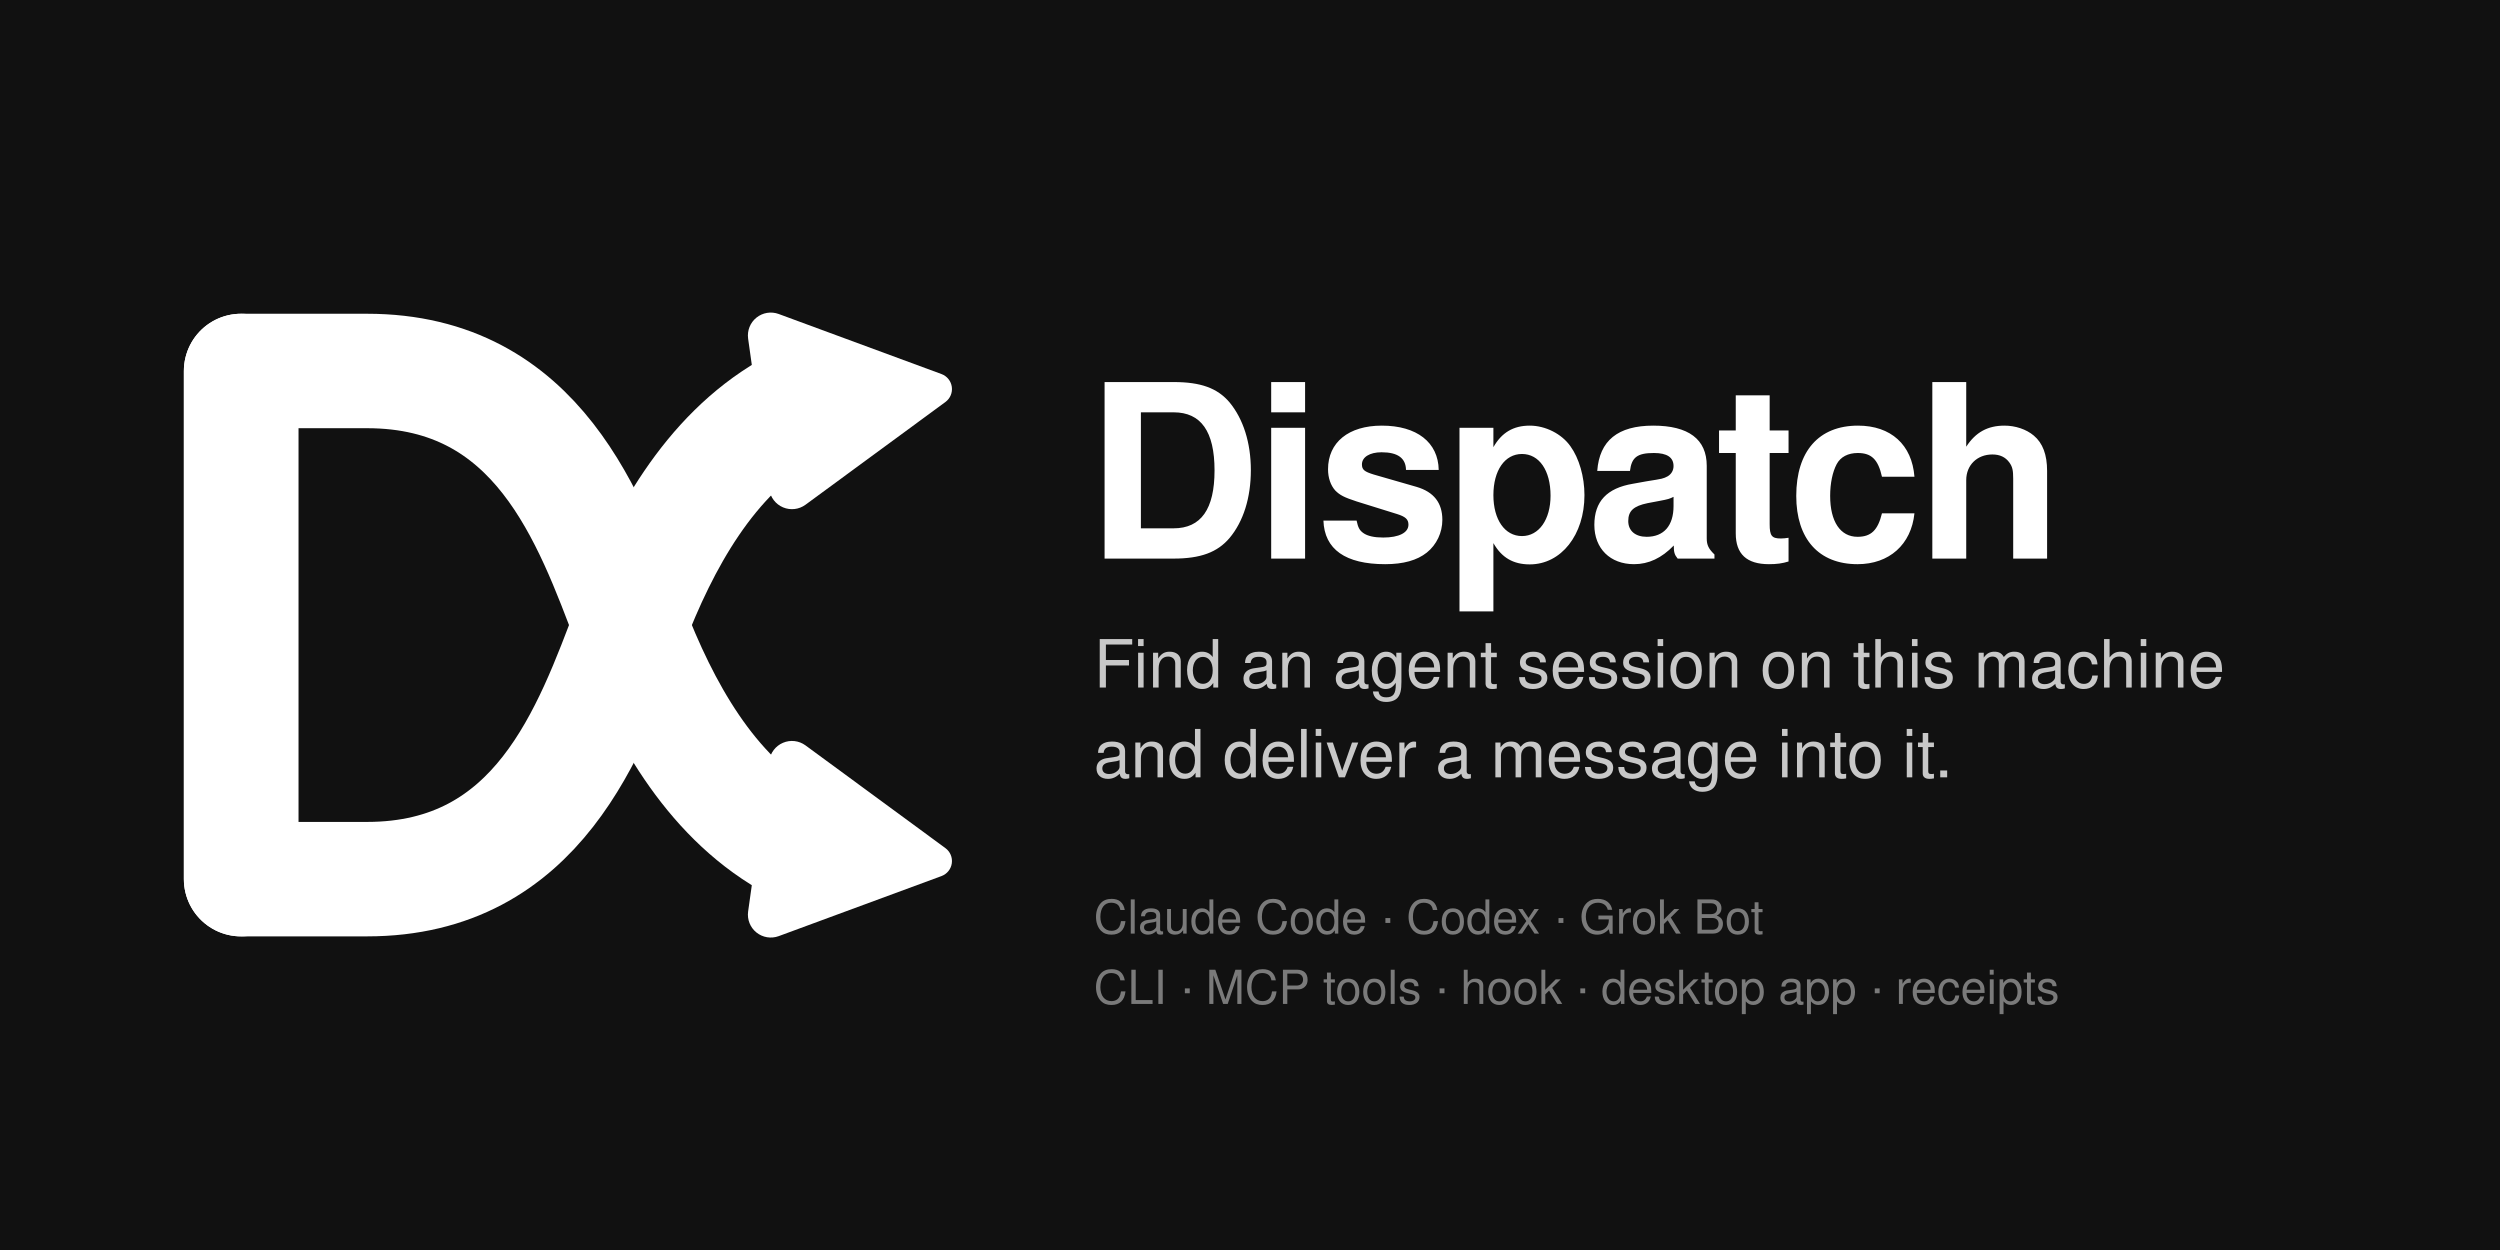
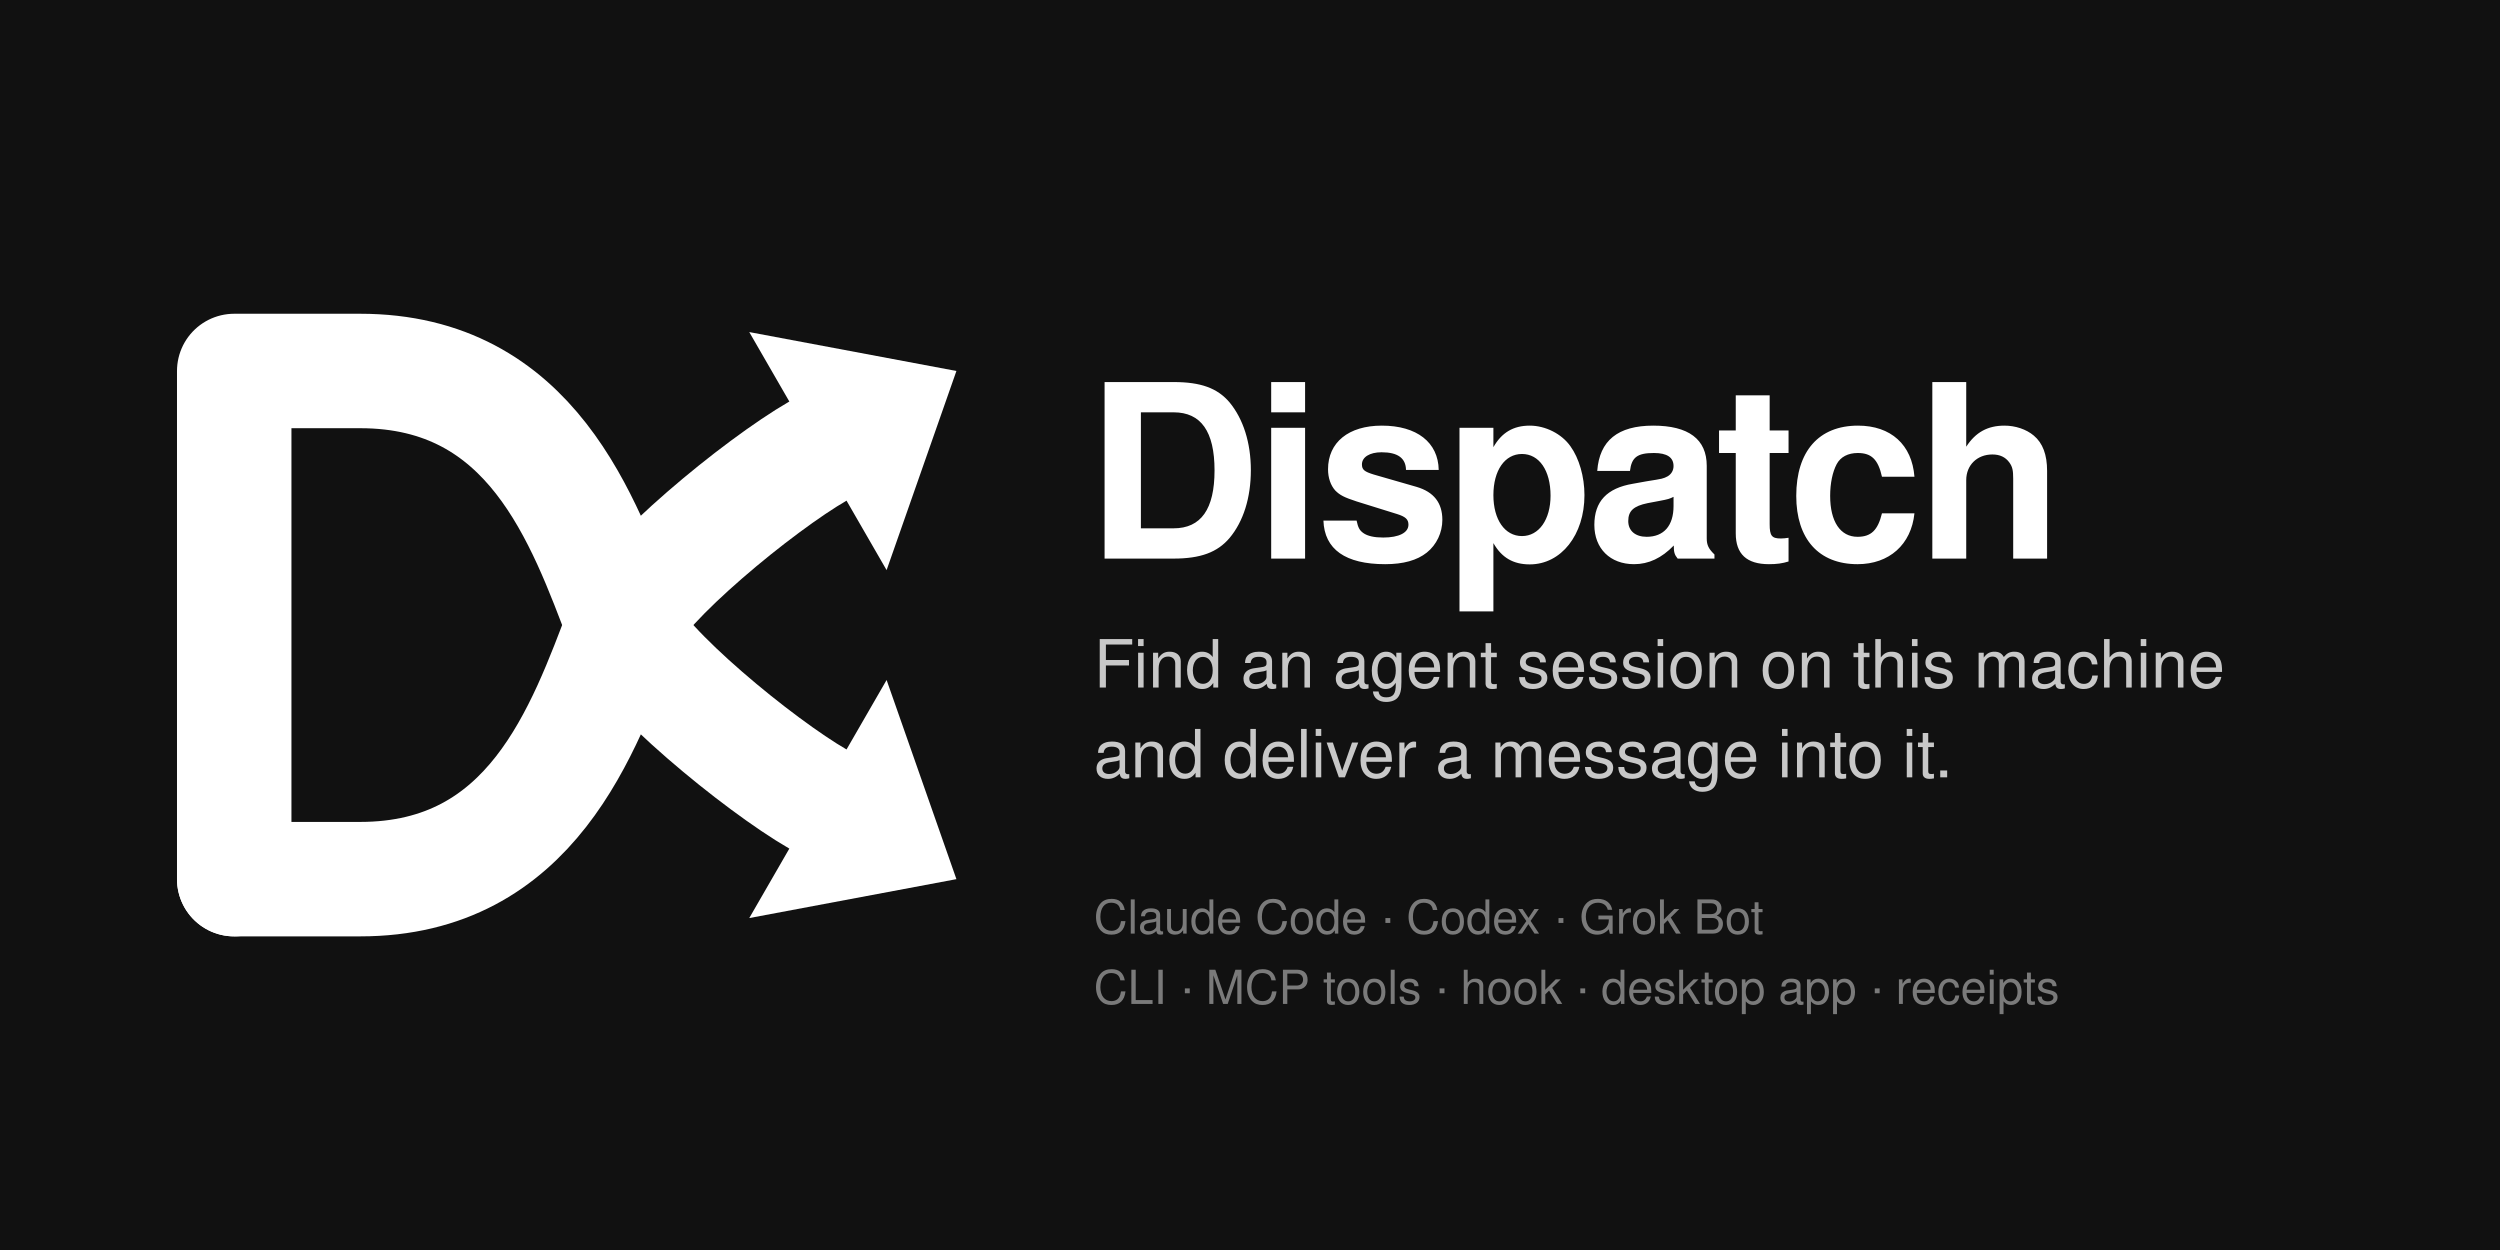
<svg xmlns="http://www.w3.org/2000/svg" width="1280" height="640" viewBox="0 0 1280 640">
  <rect width="1280" height="640" fill="#111111" />
  <g transform="translate(-9 20) scale(0.586)">
-     <g transform="translate(-44 0)">
+     <g transform="translate(-50 0)">
      <g fill="none" stroke="#ffffff" stroke-width="100" stroke-linecap="round" stroke-linejoin="round">
-         <path d="M 270 734 V 290 H 380 C 530 290, 575 420, 610 512 C 638 585, 678.7 660, 748 700" />
-         <path d="M 270 290 V 734 H 380 C 530 734, 575 604, 610 512 C 638 439, 678.7 364, 748 324" />
+         <path d="M 270 734 V 290 H 380 C 530 290, 575 420, 610 512 C 625 549, 728 634, 780 664" />
+         <path d="M 270 734 H 380 C 530 734, 575 604, 610 512 C 625 475, 728 390, 780 360" />
      </g>
      <g fill="#ffffff">
-         <path d="M 739.7 783.8 L 882 731.3 A 14 14 0 0 0 885.4 706.9 L 763.1 617.1 A 20 20 0 0 0 731.5 630.5 L 713 762.3 A 20 20 0 0 0 739.7 783.8 Z" />
-         <path d="M 739.7 240.2 L 882 292.7 A 14 14 0 0 1 885.4 317.1 L 763.1 406.9 A 20 20 0 0 1 731.5 393.5 L 713 261.7 A 20 20 0 0 1 739.7 240.2 Z" />
+         <path d="M 840 560 L 901 734 L 720 768 Z" />
+         <path d="M 840 464 L 901 290 L 720 256 Z" />
      </g>
    </g>
  </g>
  <g font-family="-apple-system, 'Helvetica Neue', Helvetica, Arial, sans-serif">
    <text x="556" y="286" font-size="124" font-weight="700" fill="#ffffff" letter-spacing="-3">Dispatch</text>
    <text x="560" y="352" font-size="34" fill="#c8c8c8">Find an agent session on this machine</text>
    <text x="560" y="398" font-size="34" fill="#c8c8c8">and deliver a message into it.</text>
    <text x="560" y="478" font-size="24" fill="#7a7a7a">Claude Code · Codex · Grok Bot</text>
    <text x="560" y="514" font-size="24" fill="#7a7a7a">CLI · MCP tools · hook · desktop app · receipts</text>
  </g>
</svg>
